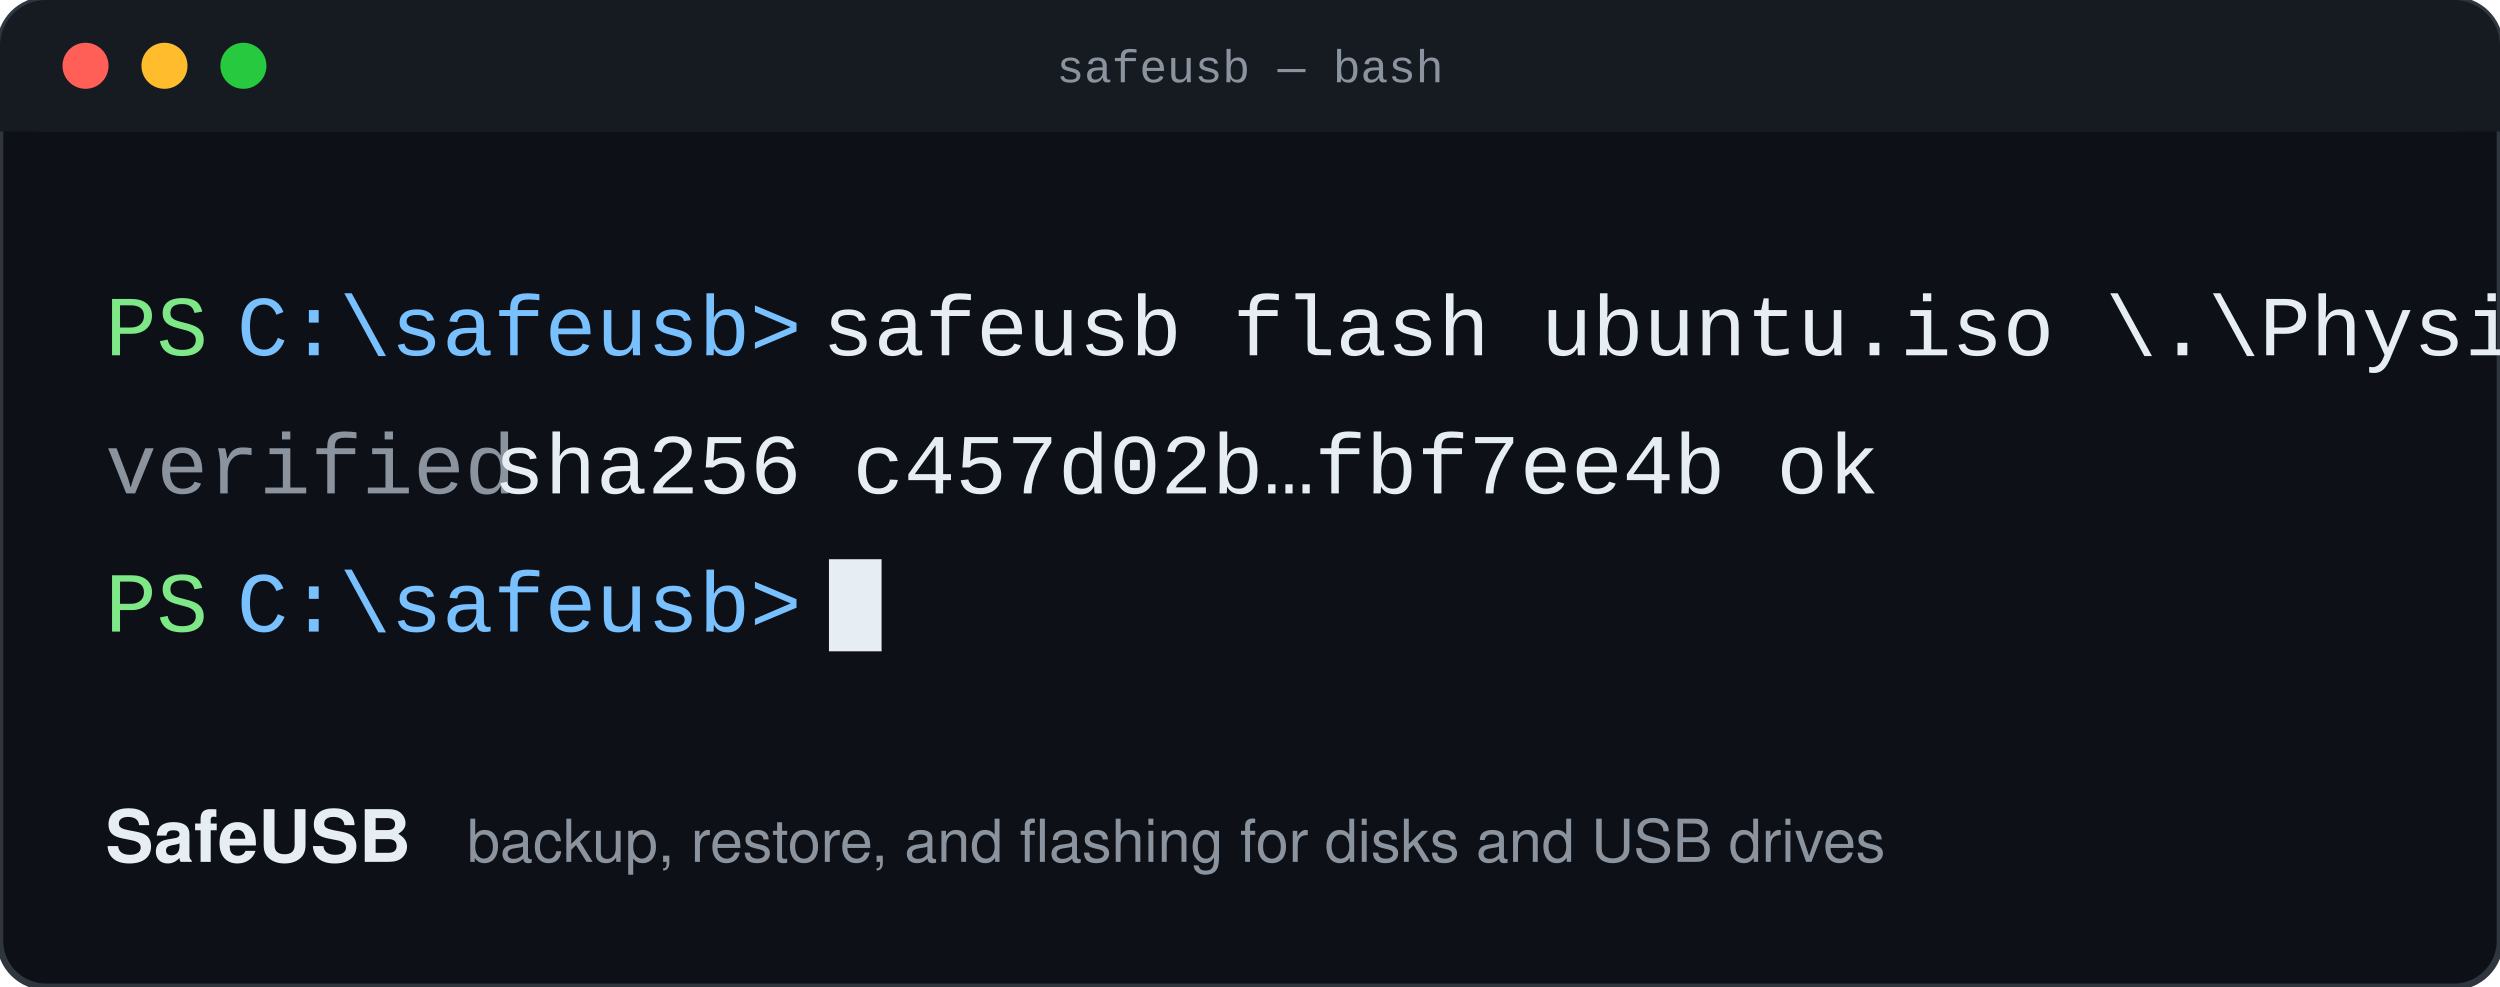
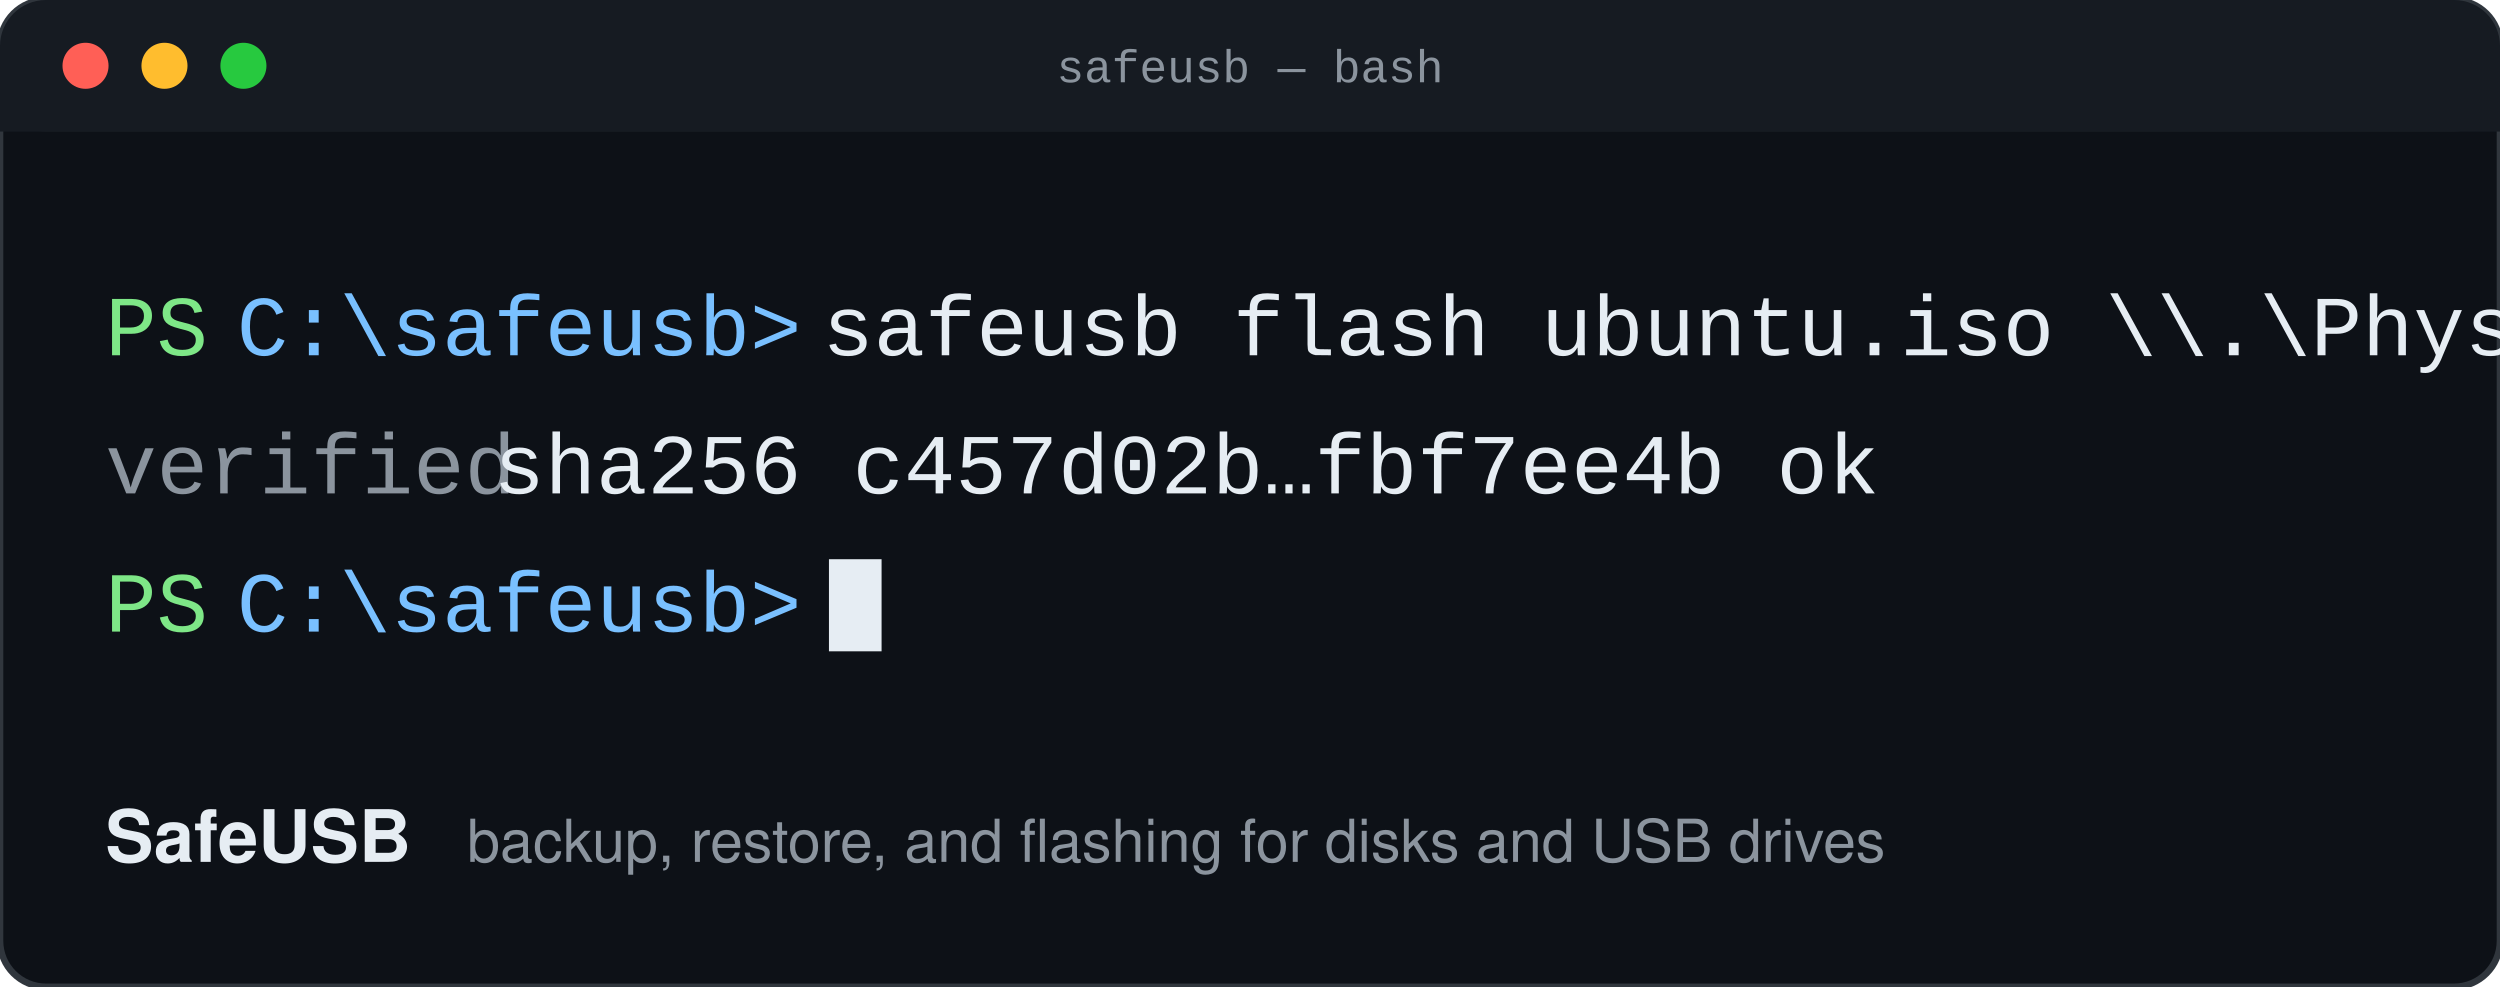
<svg xmlns="http://www.w3.org/2000/svg" width="760" height="300" viewBox="0 0 760 300">
  <rect x="0" y="0" width="760" height="300" rx="14" fill="#0d1117" stroke="#30363d" stroke-width="2" />
  <rect x="0" y="0" width="760" height="40" rx="14" fill="#161b22" />
  <rect x="0" y="26" width="760" height="14" fill="#161b22" />
  <circle cx="26" cy="20" r="7" fill="#ff5f56" />
  <circle cx="50" cy="20" r="7" fill="#ffbd2e" />
  <circle cx="74" cy="20" r="7" fill="#27c93f" />
  <text x="380" y="25" text-anchor="middle" font-family="Consolas, 'Cascadia Mono', 'Courier New', monospace" font-size="14" fill="#8b949e">safeusb — bash</text>
  <g font-family="Consolas, 'Cascadia Mono', 'Courier New', monospace" font-size="26">
    <text x="32" y="108" fill="#7ee787">PS</text>
    <text x="72" y="108" fill="#79c0ff">C:\safeusb&gt;</text>
-     <text x="250" y="108" fill="#e6edf3">safeusb flash ubuntu.iso \.\PhysicalDrive1</text>
+     <text x="250" y="108" fill="#e6edf3">safeusb flash ubuntu.iso \\.\PhysicalDrive1</text>
    <text x="32" y="150" fill="#8b949e">verified</text>
    <text x="150" y="150" fill="#e6edf3">sha256 c457d02b…fbf7ee4b  ok</text>
    <text x="32" y="192" fill="#7ee787">PS</text>
    <text x="72" y="192" fill="#79c0ff">C:\safeusb&gt;</text>
    <rect x="252" y="170" width="16" height="28" fill="#e6edf3" />
  </g>
  <text x="32" y="262" font-family="Segoe UI, Helvetica, Arial, sans-serif" font-size="22" font-weight="700" fill="#e6edf3">SafeUSB</text>
  <text x="142" y="262" font-family="Segoe UI, Helvetica, Arial, sans-serif" font-size="18" fill="#8b949e">backup, restore, and flashing for disks and USB drives</text>
</svg>
